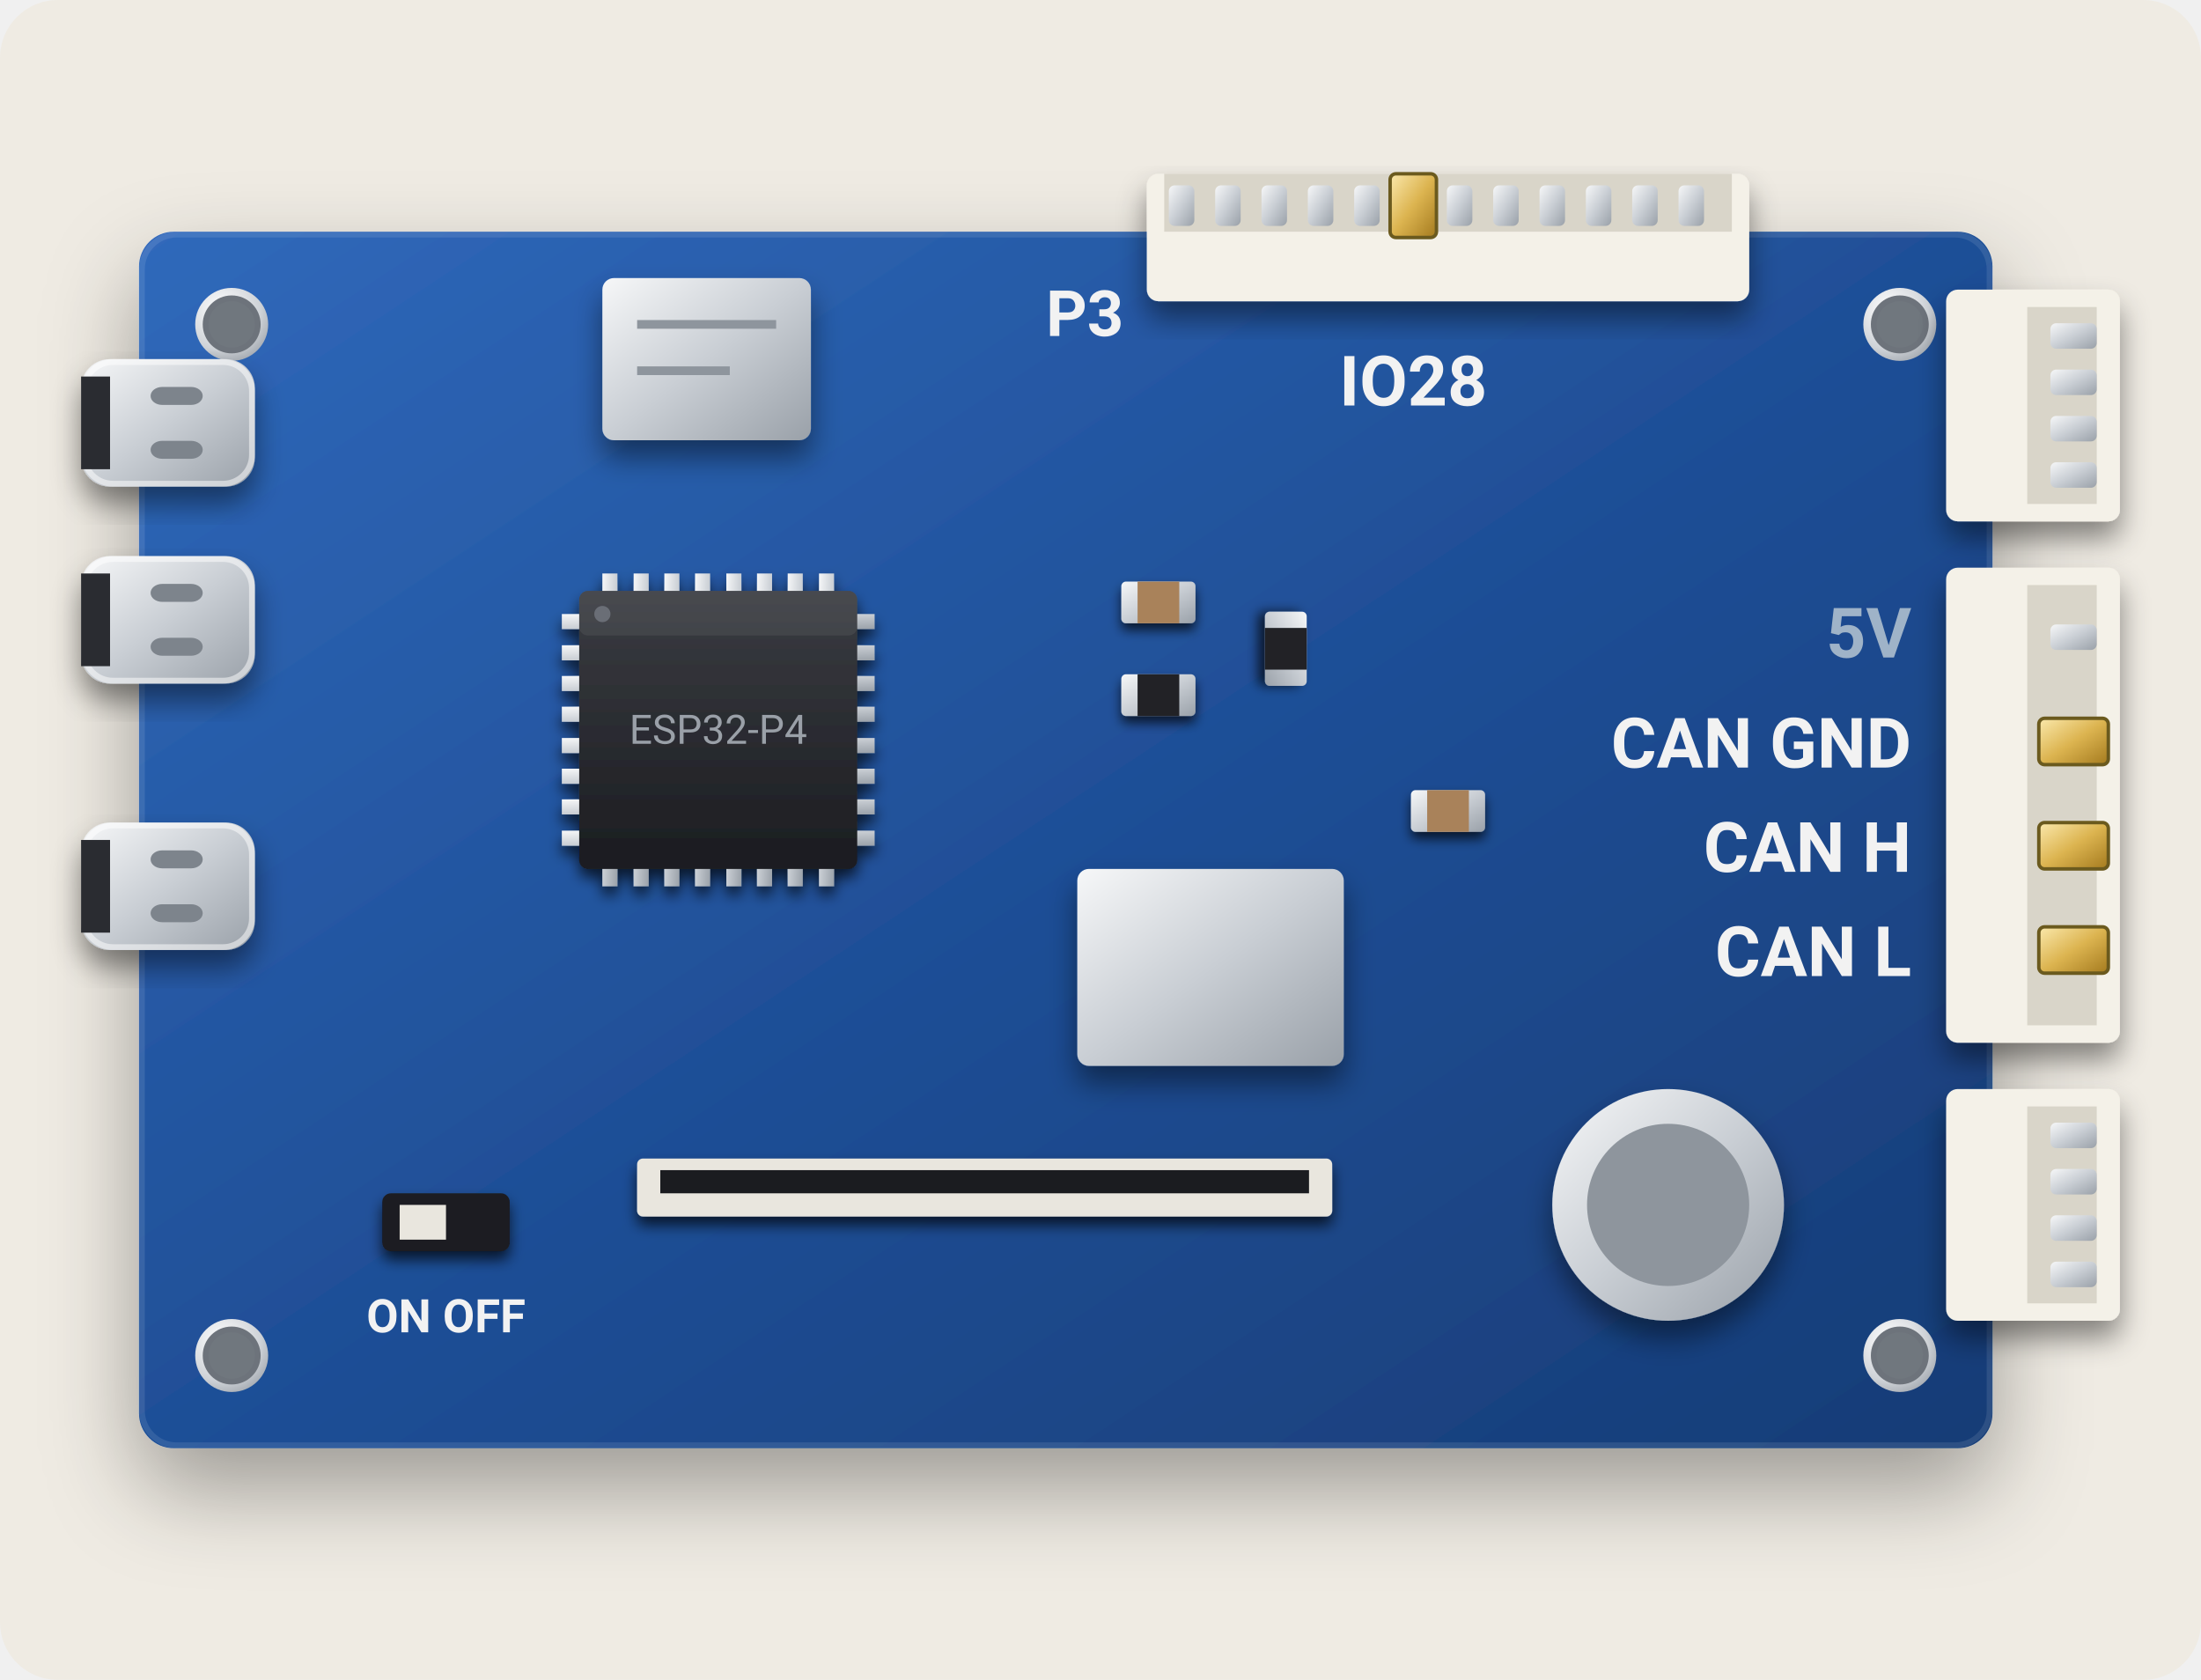
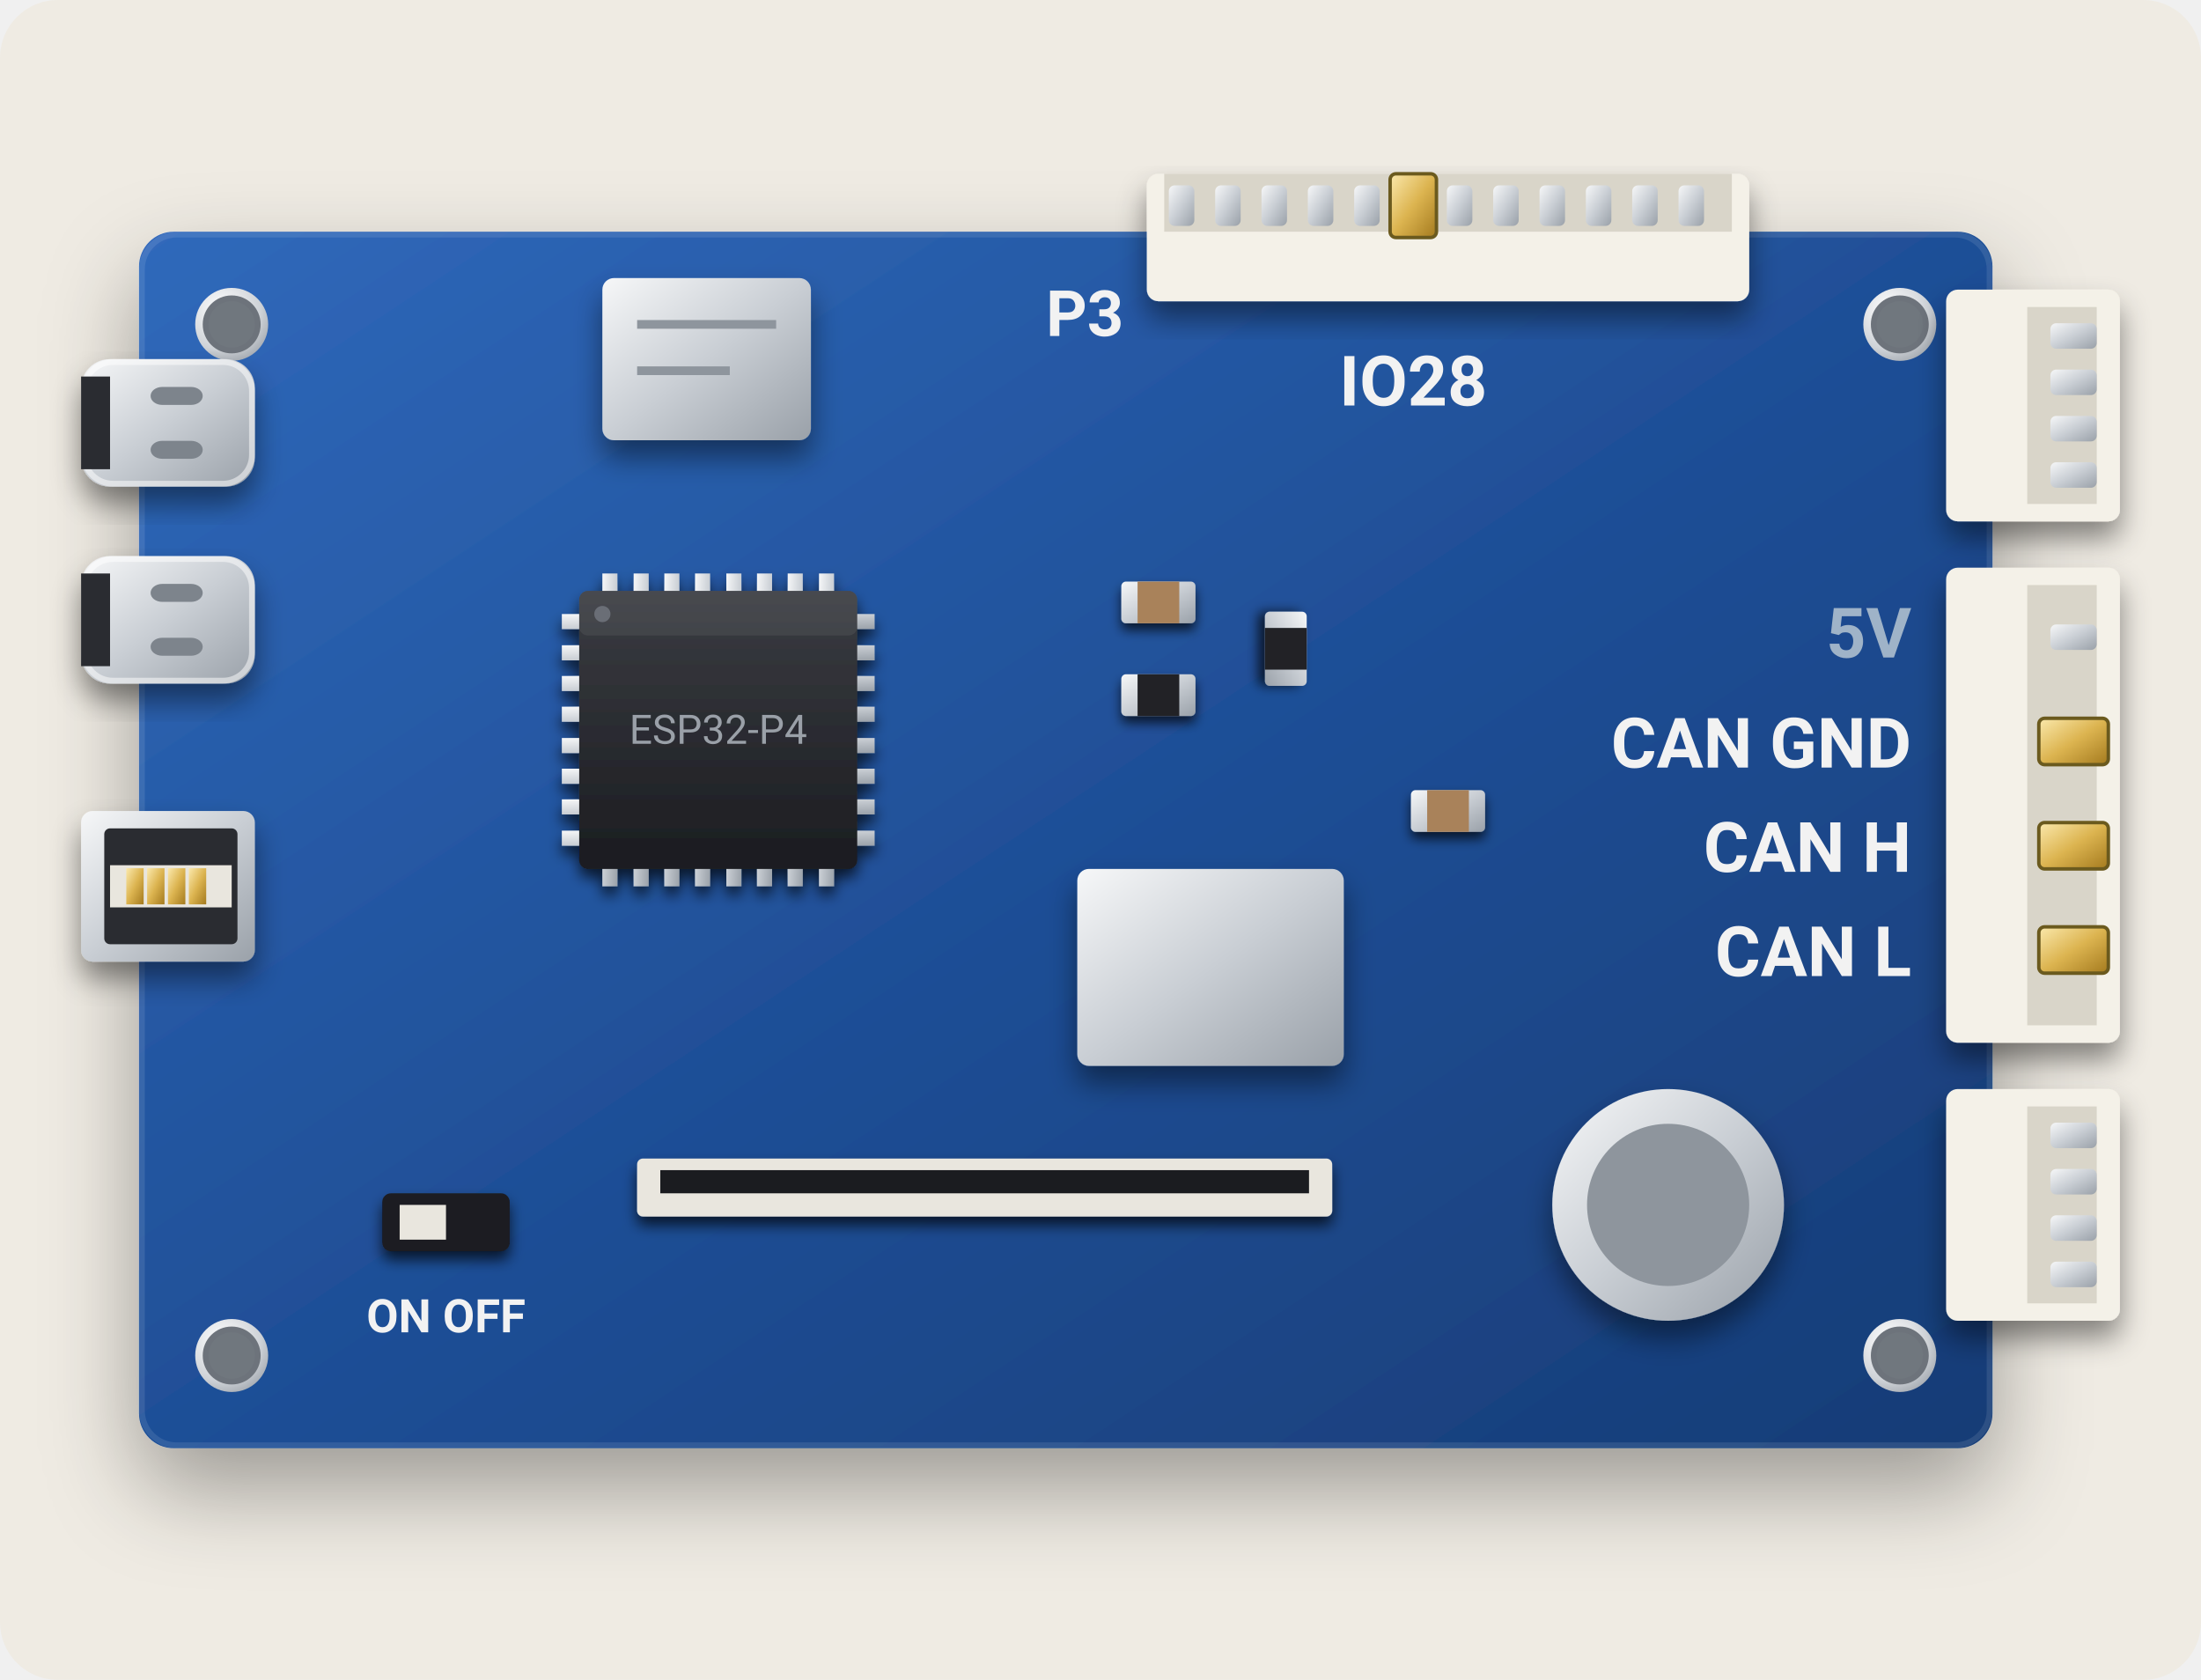
<svg xmlns="http://www.w3.org/2000/svg" lang="de" xml:lang="de" viewBox="0 0 380 290" width="380" height="290" role="img" aria-labelledby="pnl-t" aria-describedby="pnl-d" font-family="system-ui, -apple-system, 'Segoe UI', Roboto, sans-serif">
  <defs>
    <linearGradient id="pnl-tin" x1="0" y1="0" x2="1" y2="1">
      <stop offset="0" stop-color="#f6f7f8" />
      <stop offset=".5" stop-color="#c9ced4" />
      <stop offset="1" stop-color="#9aa1a9" />
    </linearGradient>
    <linearGradient id="pnl-gold" x1="0" y1="0" x2="1" y2="1">
      <stop offset="0" stop-color="#fbe9ad" />
      <stop offset=".5" stop-color="#dcb450" />
      <stop offset="1" stop-color="#a47a1e" />
    </linearGradient>
    <linearGradient id="pnl-copper" x1="0" y1="0" x2="0" y2="1">
      <stop offset="0" stop-color="#eeb184" />
      <stop offset=".5" stop-color="#c47c45" />
      <stop offset="1" stop-color="#8f5628" />
    </linearGradient>
    <radialGradient id="pnl-ring" cx=".35" cy=".3" r=".9">
      <stop offset="0" stop-color="#ffffff" />
      <stop offset=".6" stop-color="#cfd3d8" />
      <stop offset="1" stop-color="#8e959d" />
    </radialGradient>
    <linearGradient id="pnl-body" x1="0" y1="0" x2="0" y2="1">
      <stop offset="0" stop-color="#3a3c42" />
      <stop offset="1" stop-color="#1b1c20" />
    </linearGradient>
    <filter id="pnl-sh" x="-15%" y="-15%" width="130%" height="135%">
      <feDropShadow dx="0" dy="7" stdDeviation="8" flood-color="#000" flood-opacity=".35" />
    </filter>
    <filter id="pnl-s2" x="-30%" y="-30%" width="160%" height="180%">
      <feDropShadow dx="0" dy="1.5" stdDeviation="1.2" flood-color="#000" flood-opacity=".7" />
    </filter>
    <filter id="pnl-s3" x="-20%" y="-20%" width="140%" height="150%">
      <feDropShadow dx="0" dy="3" stdDeviation="2.5" flood-color="#000" flood-opacity=".45" />
    </filter>
    <linearGradient id="pnl-pcb-blue" x1="0" y1="0" x2="1" y2="1">
      <stop offset="0" stop-color="#3069bb" />
      <stop offset="0.5" stop-color="#1f4f97" />
      <stop offset="1" stop-color="#173c76" />
    </linearGradient>
  </defs>
  <rect width="380" height="290" rx="10" fill="#efebe3" />
  <g filter="url(#pnl-sh)">
    <rect x="24" y="40" width="320" height="210" rx="6" fill="url(#pnl-pcb-blue)" />
  </g>
  <rect x="24.5" y="40.5" width="319" height="209" rx="6" fill="none" stroke="#fff" stroke-opacity=".10" />
  <circle cx="40" cy="56" r="6.3" fill="url(#pnl-ring)" />
  <circle cx="40" cy="56" r="4.5" fill="#70777e" stroke="#6d737b" />
  <circle cx="328" cy="56" r="6.3" fill="url(#pnl-ring)" />
  <circle cx="328" cy="56" r="4.5" fill="#70777e" stroke="#6d737b" />
  <circle cx="40" cy="234" r="6.3" fill="url(#pnl-ring)" />
  <circle cx="40" cy="234" r="4.5" fill="#70777e" stroke="#6d737b" />
  <circle cx="328" cy="234" r="6.3" fill="url(#pnl-ring)" />
  <circle cx="328" cy="234" r="4.5" fill="#70777e" stroke="#6d737b" />
  <g filter="url(#pnl-s3)">
    <rect x="14" y="62" width="30" height="22" rx="5" fill="url(#pnl-tin)" />
  </g>
  <rect x="14.5" y="62.5" width="29" height="21" rx="5" fill="none" stroke="#fff" stroke-opacity=".5" />
  <rect x="26" y="66.8" width="9" height="3.1" rx="2" fill="#7d848c" />
  <rect x="26" y="76.1" width="9" height="3.1" rx="2" fill="#7d848c" />
  <rect x="14" y="65" width="5" height="16" fill="#2a2c31" />
  <g filter="url(#pnl-s3)">
    <rect x="14" y="96" width="30" height="22" rx="5" fill="url(#pnl-tin)" />
  </g>
  <rect x="14.5" y="96.5" width="29" height="21" rx="5" fill="none" stroke="#fff" stroke-opacity=".5" />
  <rect x="26" y="100.8" width="9" height="3.1" rx="2" fill="#7d848c" />
  <rect x="26" y="110.1" width="9" height="3.1" rx="2" fill="#7d848c" />
  <rect x="14" y="99" width="5" height="16" fill="#2a2c31" />
  <g filter="url(#pnl-s3)">
-     <rect x="14" y="142" width="30" height="22" rx="5" fill="url(#pnl-tin)" />
+     <rect x="14" y="140" width="30" height="26" rx="2" fill="url(#pnl-tin)" />
  </g>
-   <rect x="14.5" y="142.5" width="29" height="21" rx="5" fill="none" stroke="#fff" stroke-opacity=".5" />
-   <rect x="26" y="146.8" width="9" height="3.1" rx="2" fill="#7d848c" />
-   <rect x="26" y="156.1" width="9" height="3.1" rx="2" fill="#7d848c" />
-   <rect x="14" y="145" width="5" height="16" fill="#2a2c31" />
+   <rect x="18" y="143" width="23" height="20" rx="1" fill="#2a2c31" />
+   <rect x="19" y="149.36" width="21" height="7.28" fill="#e9e6de" />
+   <rect x="21.8" y="149.88" width="3" height="6.24" fill="url(#pnl-gold)" />
+   <rect x="25.4" y="149.88" width="3" height="6.24" fill="url(#pnl-gold)" />
+   <rect x="29" y="149.88" width="3" height="6.24" fill="url(#pnl-gold)" />
+   <rect x="32.6" y="149.88" width="3" height="6.24" fill="url(#pnl-gold)" />
  <g filter="url(#pnl-s2)">
    <rect x="66" y="206" width="22" height="10" rx="1.5" fill="#1b1c20" />
  </g>
  <rect x="69" y="208" width="8" height="6" fill="#e9e6de" />
  <text x="77" y="230" font-size="8" font-weight="600" fill="#f2f2f2" text-anchor="middle">ON OFF</text>
  <g transform="translate(124,126) rotate(0)" filter="url(#pnl-s2)">
    <rect x="-27" y="-20" width="54" height="2.6" fill="url(#pnl-tin)" />
    <rect x="-27" y="-14.6" width="54" height="2.6" fill="url(#pnl-tin)" />
    <rect x="-27" y="-9.3" width="54" height="2.6" fill="url(#pnl-tin)" />
    <rect x="-27" y="-4" width="54" height="2.6" fill="url(#pnl-tin)" />
    <rect x="-27" y="1.4" width="54" height="2.6" fill="url(#pnl-tin)" />
    <rect x="-27" y="6.7" width="54" height="2.6" fill="url(#pnl-tin)" />
    <rect x="-27" y="12" width="54" height="2.6" fill="url(#pnl-tin)" />
    <rect x="-27" y="17.4" width="54" height="2.6" fill="url(#pnl-tin)" />
    <rect x="-20" y="-27" width="2.6" height="54" fill="url(#pnl-tin)" />
    <rect x="-14.6" y="-27" width="2.6" height="54" fill="url(#pnl-tin)" />
    <rect x="-9.3" y="-27" width="2.6" height="54" fill="url(#pnl-tin)" />
    <rect x="-4" y="-27" width="2.6" height="54" fill="url(#pnl-tin)" />
    <rect x="1.4" y="-27" width="2.6" height="54" fill="url(#pnl-tin)" />
    <rect x="6.7" y="-27" width="2.6" height="54" fill="url(#pnl-tin)" />
    <rect x="12" y="-27" width="2.6" height="54" fill="url(#pnl-tin)" />
    <rect x="17.4" y="-27" width="2.6" height="54" fill="url(#pnl-tin)" />
    <rect x="-24" y="-24" width="48" height="48" rx="1.5" fill="url(#pnl-body)" />
    <rect x="-24" y="-24" width="48" height="7.7" rx="1.5" fill="#fff" opacity=".07" />
    <circle cx="-20" cy="-20" r="1.4" fill="#6a6e76" />
    <g fill="#9aa0a8" font-size="7" text-anchor="middle">
      <text y="2.4">ESP32-P4</text>
    </g>
  </g>
  <g filter="url(#pnl-s3)">
    <rect x="186" y="150" width="46" height="34" rx="2" fill="url(#pnl-tin)" />
  </g>
  <g filter="url(#pnl-s3)">
    <rect x="104" y="48" width="36" height="28" rx="2" fill="url(#pnl-tin)" />
  </g>
  <path d="M110 56H134M110 64H126" stroke="#8e959d" stroke-width="1.5" />
  <rect x="110" y="200" width="120" height="10" rx="1" fill="#e9e6de" filter="url(#pnl-s2)" />
  <rect x="114" y="202" width="112" height="4" fill="#1b1c20" />
  <g filter="url(#pnl-s3)">
    <circle cx="288" cy="208" r="20" fill="url(#pnl-tin)" />
  </g>
  <circle cx="288" cy="208" r="14" fill="#8e959d" />
  <g transform="translate(200,104) rotate(0) scale(0.8)" filter="url(#pnl-s2)">
    <rect x="-8" y="-4.5" width="16" height="9" rx="1" fill="url(#pnl-tin)" />
    <rect x="-4.5" y="-4.5" width="9" height="9" fill="#a9825a" />
  </g>
  <g transform="translate(200,120) rotate(0) scale(0.8)" filter="url(#pnl-s2)">
    <rect x="-8" y="-4.5" width="16" height="9" rx="1" fill="url(#pnl-tin)" />
    <rect x="-4.5" y="-4.5" width="9" height="9" fill="#202227" />
  </g>
  <g transform="translate(222,112) rotate(90) scale(0.8)" filter="url(#pnl-s2)">
    <rect x="-8" y="-4.5" width="16" height="9" rx="1" fill="url(#pnl-tin)" />
    <rect x="-4.5" y="-4.5" width="9" height="9" fill="#202227" />
  </g>
  <g transform="translate(250,140) rotate(0) scale(0.8)" filter="url(#pnl-s2)">
    <rect x="-8" y="-4.5" width="16" height="9" rx="1" fill="url(#pnl-tin)" />
    <rect x="-4.5" y="-4.5" width="9" height="9" fill="#a9825a" />
  </g>
  <g filter="url(#pnl-s3)">
    <rect x="336" y="50" width="30" height="40" rx="2" fill="#f4f1e8" />
  </g>
  <rect x="350" y="53" width="12" height="34" fill="#d9d5c9" />
  <rect x="354" y="55.8" width="8" height="4.4" rx="1" fill="url(#pnl-tin)" />
  <rect x="354" y="63.8" width="8" height="4.4" rx="1" fill="url(#pnl-tin)" />
  <rect x="354" y="71.8" width="8" height="4.4" rx="1" fill="url(#pnl-tin)" />
  <rect x="354" y="79.8" width="8" height="4.4" rx="1" fill="url(#pnl-tin)" />
  <g filter="url(#pnl-s3)">
    <rect x="336" y="98" width="30" height="82" rx="2" fill="#f4f1e8" />
  </g>
  <rect x="350" y="101" width="12" height="76" fill="#d9d5c9" />
  <rect x="354" y="107.8" width="8" height="4.4" rx="1" fill="url(#pnl-tin)" />
  <rect x="352" y="124" width="12" height="8" rx="1" fill="url(#pnl-gold)" stroke="#6b5a1e" stroke-width=".6" />
  <rect x="352" y="142" width="12" height="8" rx="1" fill="url(#pnl-gold)" stroke="#6b5a1e" stroke-width=".6" />
  <rect x="352" y="160" width="12" height="8" rx="1" fill="url(#pnl-gold)" stroke="#6b5a1e" stroke-width=".6" />
  <text x="330" y="113.5" font-size="12" font-weight="600" fill="#9fb3c8" text-anchor="end">5V</text>
  <text id="pnl-lbl-CANG" x="330" y="132.5" font-size="12" font-weight="600" fill="#f2f2f2" text-anchor="end">CAN GND</text>
  <text id="pnl-lbl-CANH" x="330" y="150.5" font-size="12" font-weight="600" fill="#f2f2f2" text-anchor="end">CAN H</text>
  <text id="pnl-lbl-CANL" x="330" y="168.5" font-size="12" font-weight="600" fill="#f2f2f2" text-anchor="end">CAN L</text>
  <g filter="url(#pnl-s3)">
    <rect x="336" y="188" width="30" height="40" rx="2" fill="#f4f1e8" />
  </g>
  <rect x="350" y="191" width="12" height="34" fill="#d9d5c9" />
  <rect x="354" y="193.8" width="8" height="4.4" rx="1" fill="url(#pnl-tin)" />
  <rect x="354" y="201.8" width="8" height="4.4" rx="1" fill="url(#pnl-tin)" />
  <rect x="354" y="209.8" width="8" height="4.4" rx="1" fill="url(#pnl-tin)" />
  <rect x="354" y="217.8" width="8" height="4.4" rx="1" fill="url(#pnl-tin)" />
  <g filter="url(#pnl-s3)">
    <rect x="198" y="30" width="104" height="22" rx="2" fill="#f4f1e8" />
  </g>
  <rect x="201" y="30" width="98" height="10" fill="#d9d5c9" />
  <rect x="201.8" y="32" width="4.4" height="7" rx="1" fill="url(#pnl-tin)" />
  <rect x="209.8" y="32" width="4.4" height="7" rx="1" fill="url(#pnl-tin)" />
  <rect x="217.8" y="32" width="4.4" height="7" rx="1" fill="url(#pnl-tin)" />
  <rect x="225.8" y="32" width="4.4" height="7" rx="1" fill="url(#pnl-tin)" />
  <rect x="233.8" y="32" width="4.4" height="7" rx="1" fill="url(#pnl-tin)" />
  <rect x="249.8" y="32" width="4.4" height="7" rx="1" fill="url(#pnl-tin)" />
  <rect x="257.8" y="32" width="4.4" height="7" rx="1" fill="url(#pnl-tin)" />
  <rect x="265.8" y="32" width="4.4" height="7" rx="1" fill="url(#pnl-tin)" />
  <rect x="273.8" y="32" width="4.4" height="7" rx="1" fill="url(#pnl-tin)" />
  <rect x="281.8" y="32" width="4.4" height="7" rx="1" fill="url(#pnl-tin)" />
  <rect x="289.8" y="32" width="4.4" height="7" rx="1" fill="url(#pnl-tin)" />
  <rect x="240" y="30" width="8" height="11" rx="1" fill="url(#pnl-gold)" stroke="#6b5a1e" stroke-width=".6" />
  <text x="194" y="58" font-size="11" font-weight="600" fill="#f2f2f2" text-anchor="end">P3</text>
  <text id="pnl-lbl-HB" x="244" y="70" font-size="12" font-weight="600" fill="#f2f2f2" text-anchor="middle">IO28</text>
</svg>
